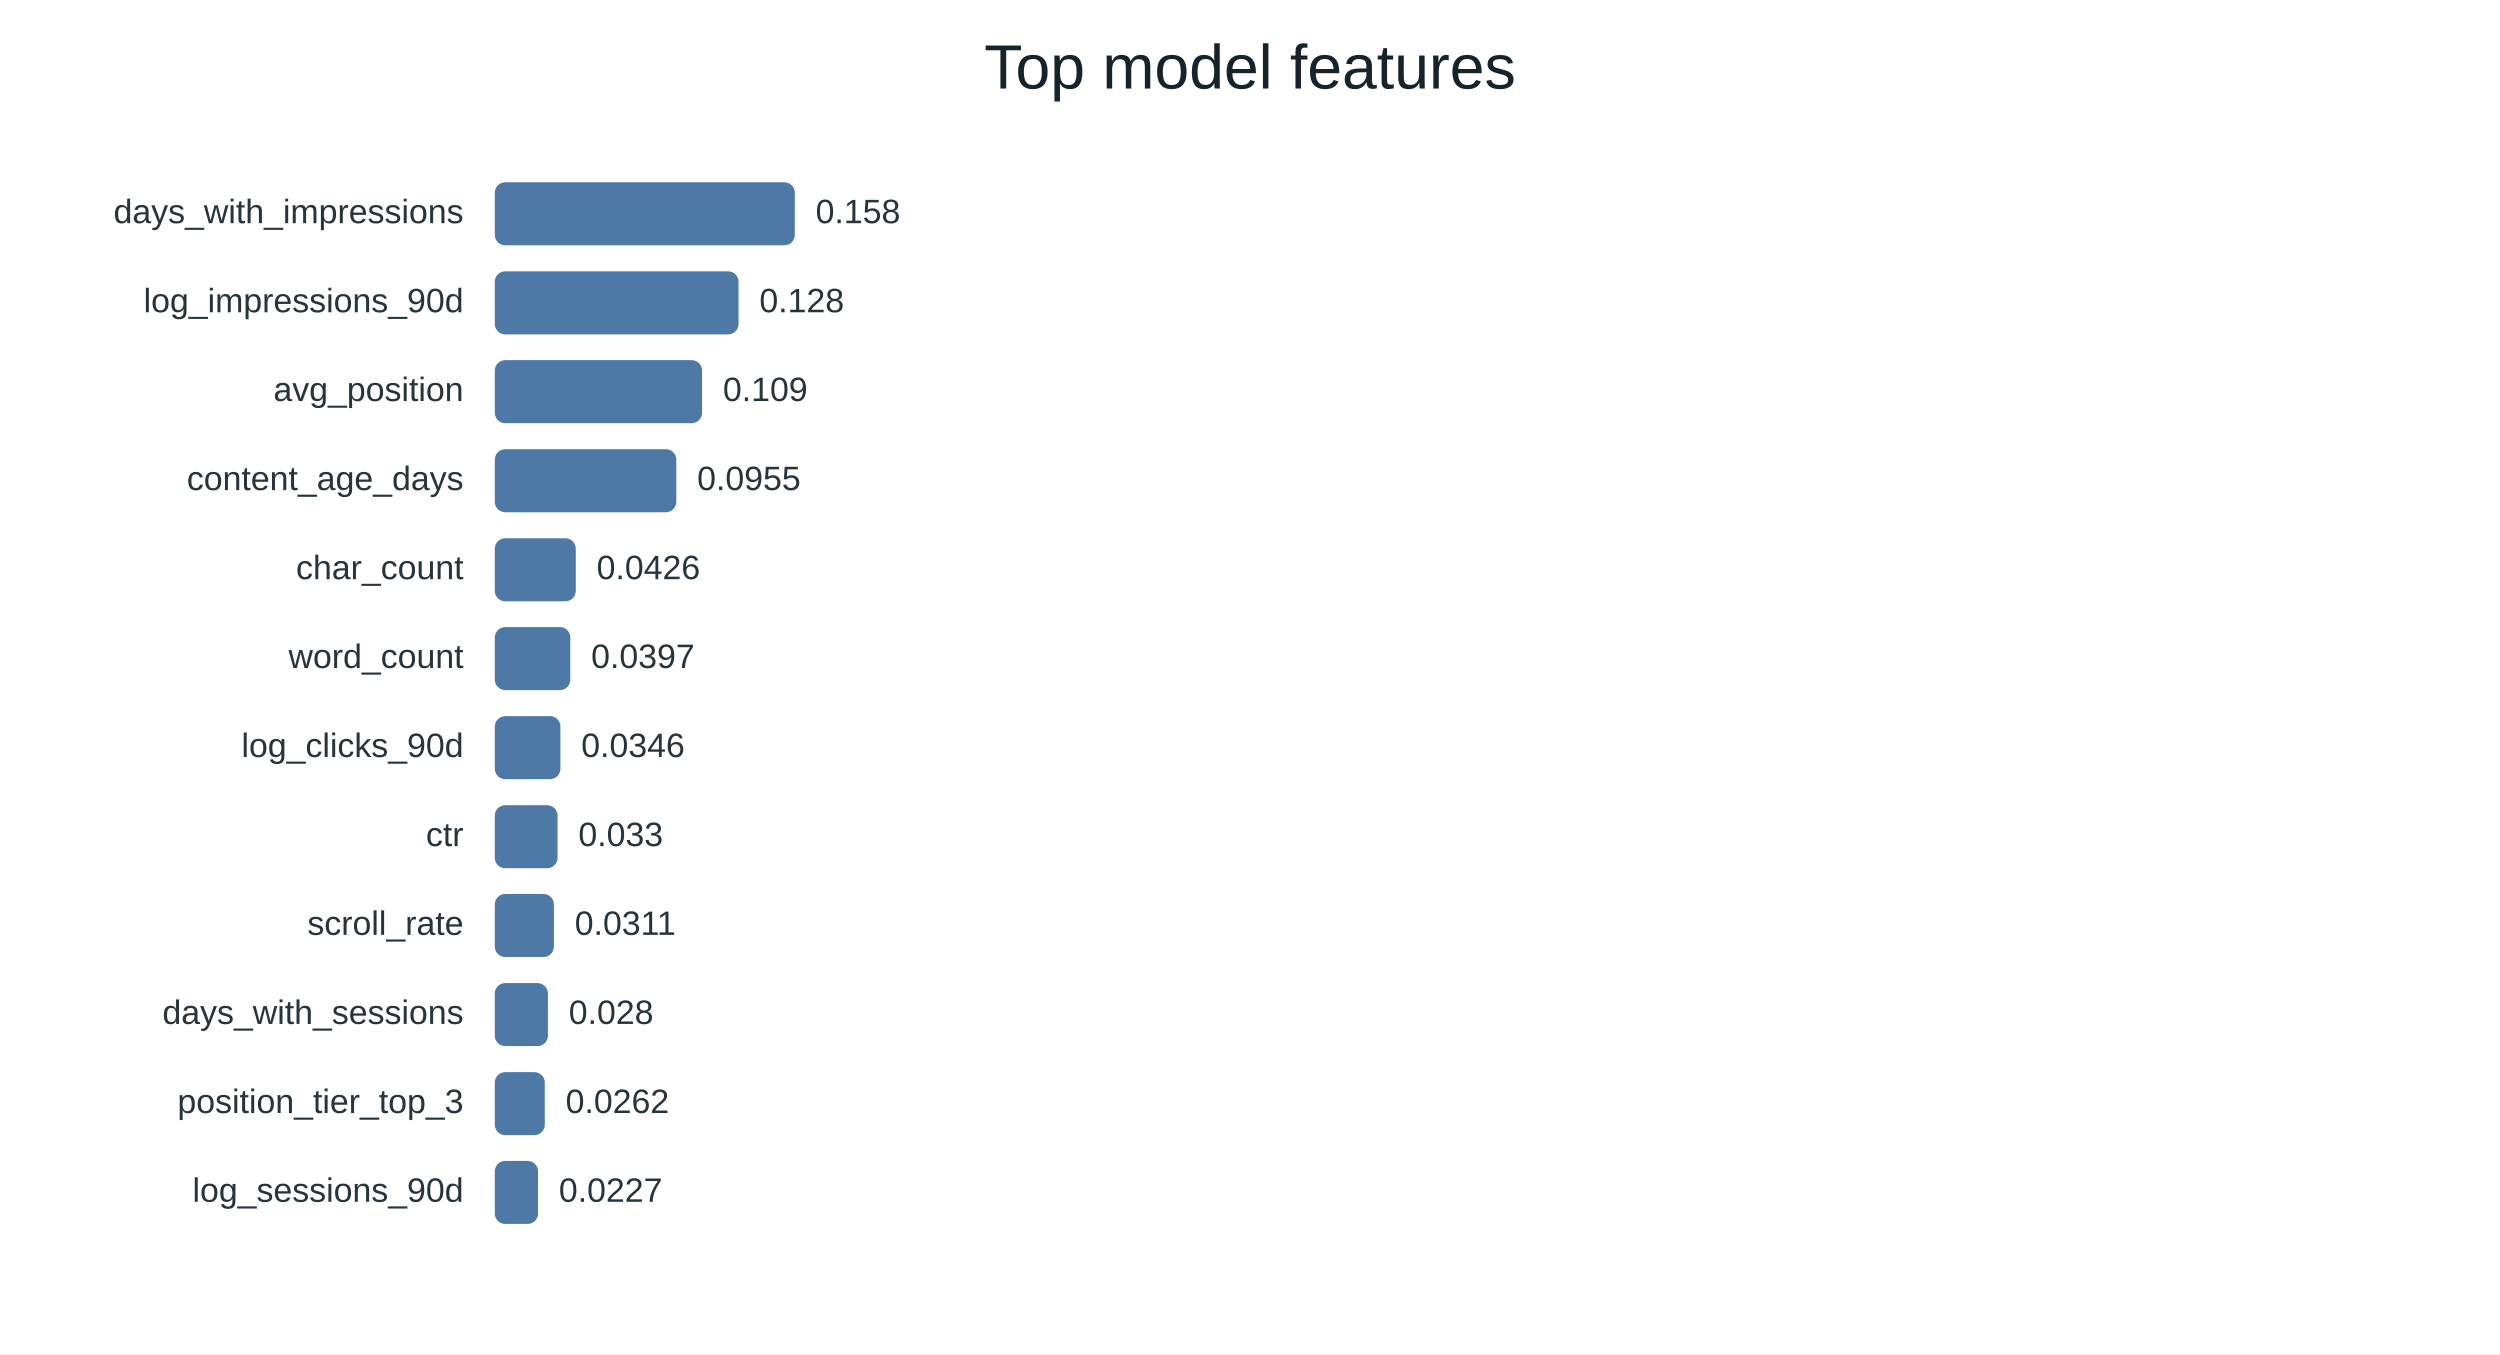
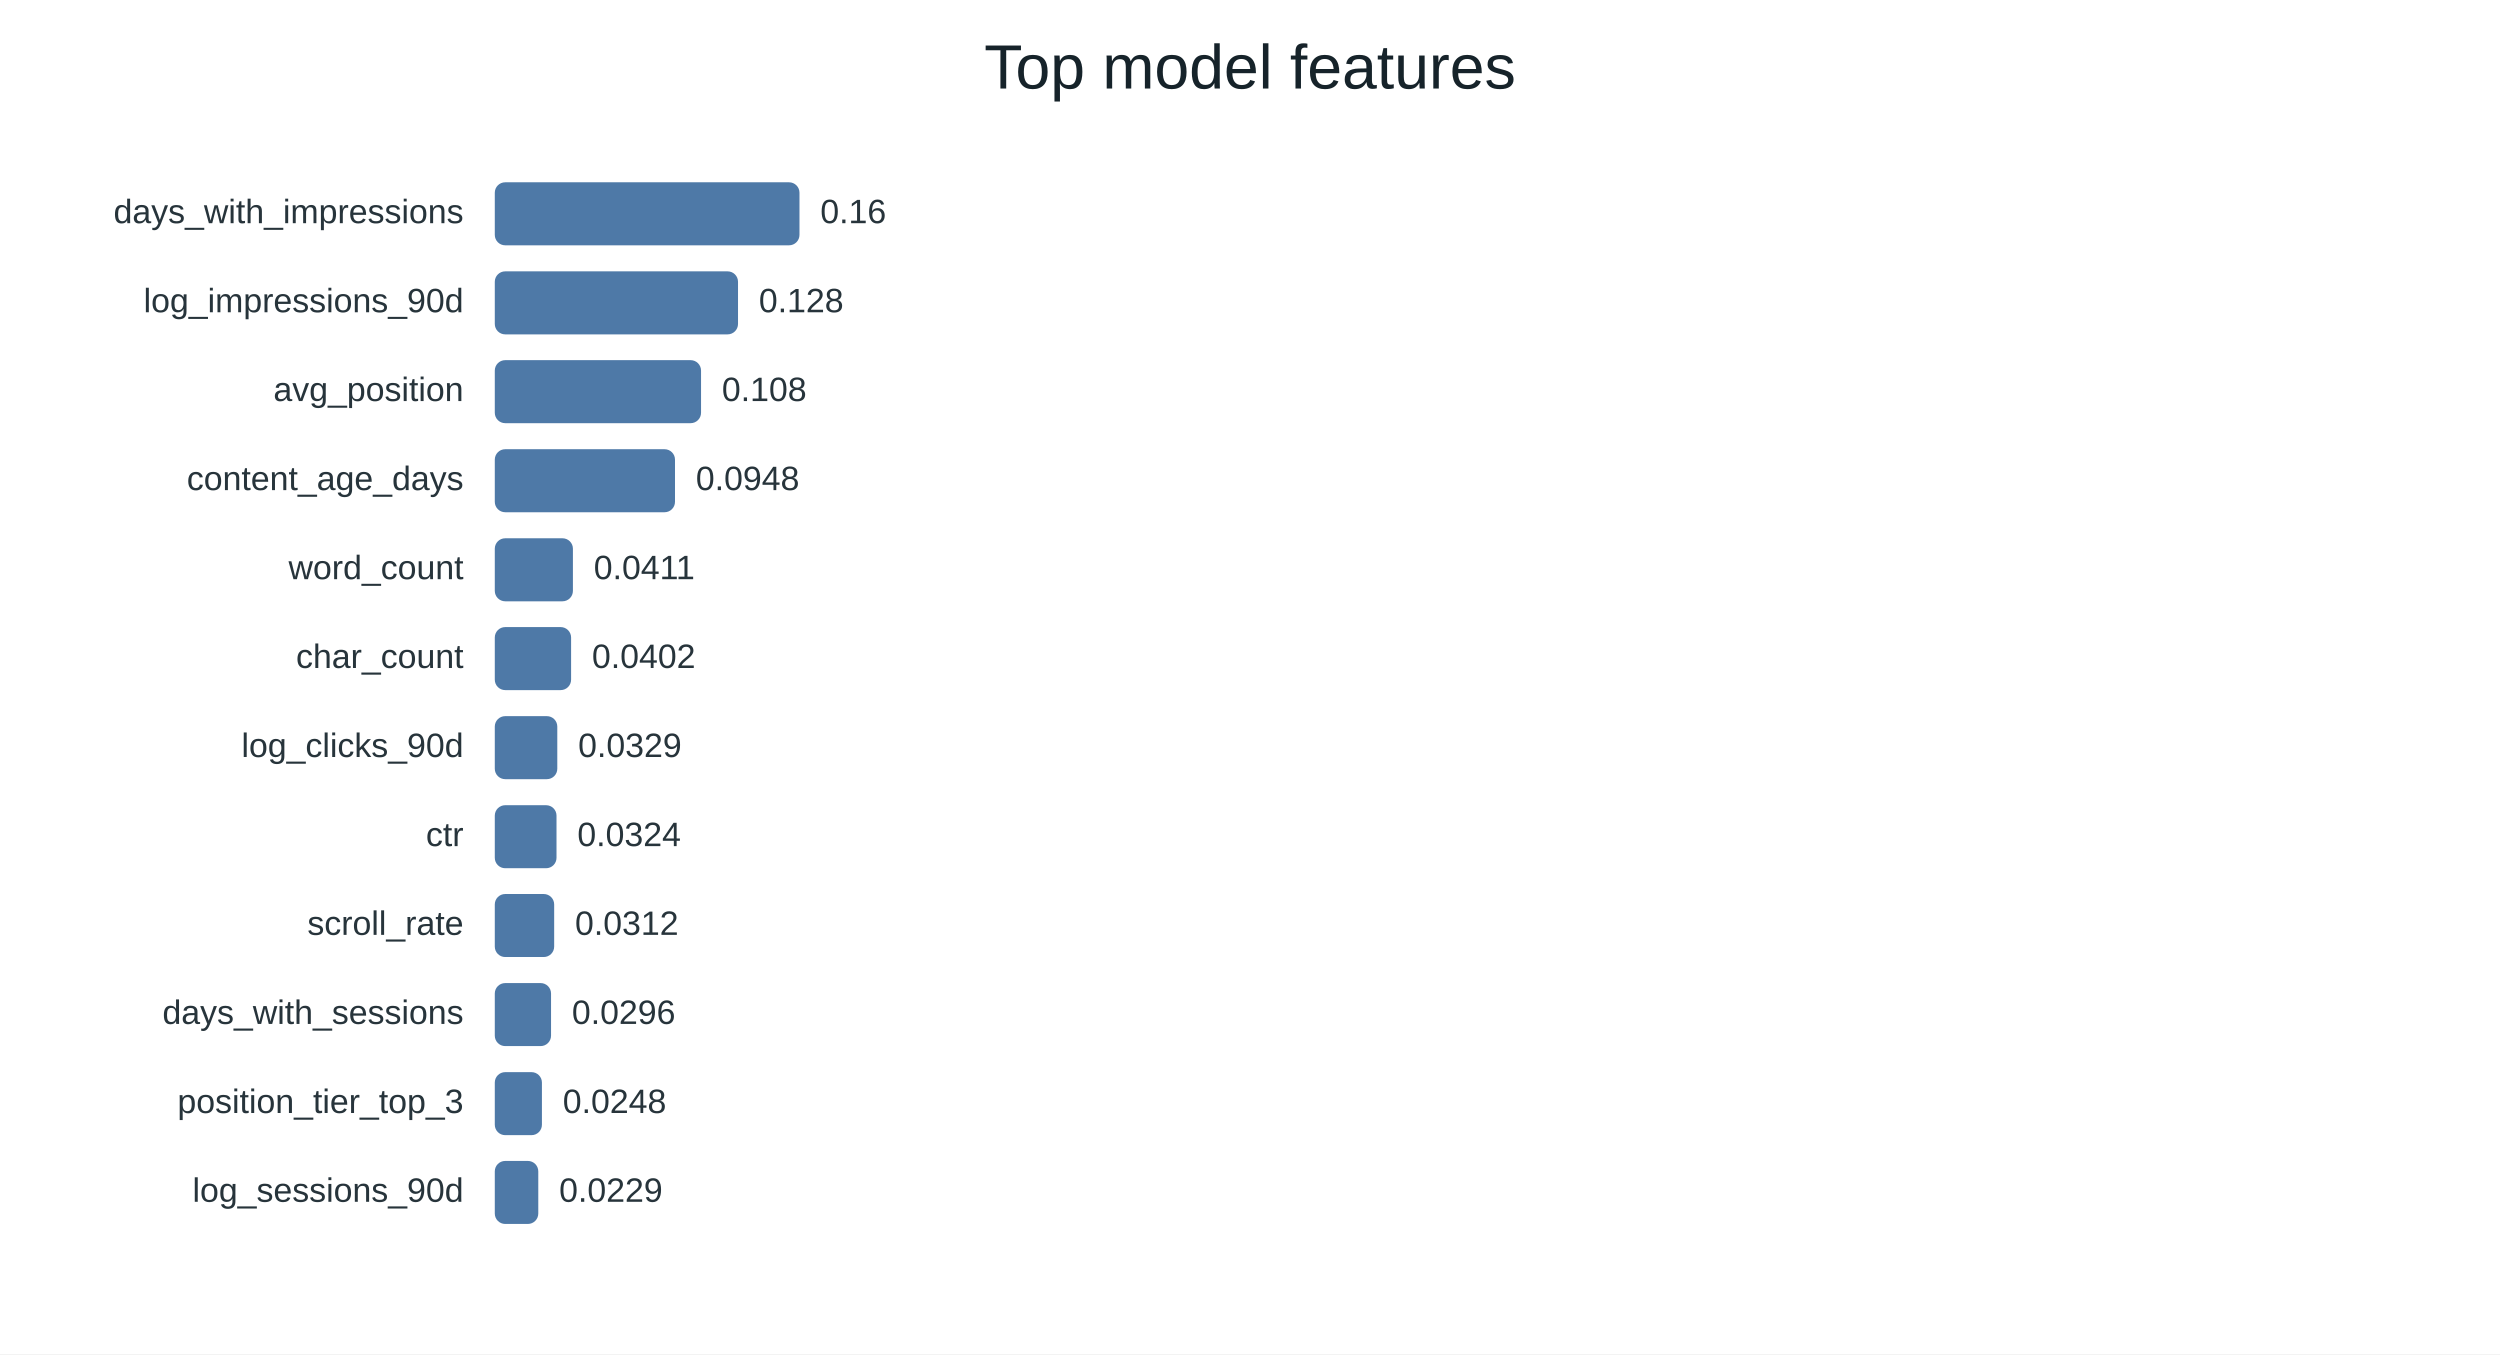
<svg xmlns="http://www.w3.org/2000/svg" width="960" height="520" viewBox="0 0 960 520">
  <rect width="100%" height="100%" fill="#ffffff" />
  <text x="480.0" y="34" text-anchor="middle" font-family="Arial" font-size="24" fill="#16232a">Top model features</text>
  <text x="178" y="85.7" text-anchor="end" font-family="Arial" font-size="13" fill="#27343b">days_with_impressions</text>
-   <rect x="190" y="70.0" width="115.2" height="24.2" fill="#4E79A7" rx="4" />
-   <text x="313.2" y="85.7" font-family="Arial" font-size="13" fill="#27343b">0.158</text>
+   <rect x="190" y="70.0" width="117.0" height="24.2" fill="#4E79A7" rx="4" />
+   <text x="315.0" y="85.7" font-family="Arial" font-size="13" fill="#27343b">0.16</text>
  <text x="178" y="119.9" text-anchor="end" font-family="Arial" font-size="13" fill="#27343b">log_impressions_90d</text>
-   <rect x="190" y="104.2" width="93.6" height="24.2" fill="#4E79A7" rx="4" />
-   <text x="291.6" y="119.9" font-family="Arial" font-size="13" fill="#27343b">0.128</text>
+   <rect x="190" y="104.2" width="93.4" height="24.2" fill="#4E79A7" rx="4" />
+   <text x="291.4" y="119.9" font-family="Arial" font-size="13" fill="#27343b">0.128</text>
  <text x="178" y="154.0" text-anchor="end" font-family="Arial" font-size="13" fill="#27343b">avg_position</text>
-   <rect x="190" y="138.3" width="79.6" height="24.2" fill="#4E79A7" rx="4" />
-   <text x="277.6" y="154.0" font-family="Arial" font-size="13" fill="#27343b">0.109</text>
+   <rect x="190" y="138.3" width="79.2" height="24.2" fill="#4E79A7" rx="4" />
+   <text x="277.2" y="154.0" font-family="Arial" font-size="13" fill="#27343b">0.108</text>
  <text x="178" y="188.2" text-anchor="end" font-family="Arial" font-size="13" fill="#27343b">content_age_days</text>
-   <rect x="190" y="172.5" width="69.7" height="24.2" fill="#4E79A7" rx="4" />
-   <text x="267.7" y="188.2" font-family="Arial" font-size="13" fill="#27343b">0.0955</text>
-   <text x="178" y="222.4" text-anchor="end" font-family="Arial" font-size="13" fill="#27343b">char_count</text>
-   <rect x="190" y="206.7" width="31.1" height="24.2" fill="#4E79A7" rx="4" />
-   <text x="229.1" y="222.4" font-family="Arial" font-size="13" fill="#27343b">0.0426</text>
-   <text x="178" y="256.5" text-anchor="end" font-family="Arial" font-size="13" fill="#27343b">word_count</text>
-   <rect x="190" y="240.8" width="29.0" height="24.2" fill="#4E79A7" rx="4" />
-   <text x="227.0" y="256.5" font-family="Arial" font-size="13" fill="#27343b">0.0397</text>
+   <rect x="190" y="172.5" width="69.2" height="24.2" fill="#4E79A7" rx="4" />
+   <text x="267.2" y="188.2" font-family="Arial" font-size="13" fill="#27343b">0.0948</text>
+   <text x="178" y="222.4" text-anchor="end" font-family="Arial" font-size="13" fill="#27343b">word_count</text>
+   <rect x="190" y="206.7" width="30.0" height="24.2" fill="#4E79A7" rx="4" />
+   <text x="228.0" y="222.4" font-family="Arial" font-size="13" fill="#27343b">0.0411</text>
+   <text x="178" y="256.5" text-anchor="end" font-family="Arial" font-size="13" fill="#27343b">char_count</text>
+   <rect x="190" y="240.8" width="29.3" height="24.2" fill="#4E79A7" rx="4" />
+   <text x="227.3" y="256.5" font-family="Arial" font-size="13" fill="#27343b">0.0402</text>
  <text x="178" y="290.7" text-anchor="end" font-family="Arial" font-size="13" fill="#27343b">log_clicks_90d</text>
-   <rect x="190" y="275.0" width="25.2" height="24.2" fill="#4E79A7" rx="4" />
-   <text x="223.2" y="290.7" font-family="Arial" font-size="13" fill="#27343b">0.0346</text>
+   <rect x="190" y="275.0" width="24.0" height="24.2" fill="#4E79A7" rx="4" />
+   <text x="222.0" y="290.7" font-family="Arial" font-size="13" fill="#27343b">0.0329</text>
  <text x="178" y="324.9" text-anchor="end" font-family="Arial" font-size="13" fill="#27343b">ctr</text>
-   <rect x="190" y="309.2" width="24.1" height="24.2" fill="#4E79A7" rx="4" />
-   <text x="222.1" y="324.9" font-family="Arial" font-size="13" fill="#27343b">0.033</text>
+   <rect x="190" y="309.2" width="23.7" height="24.2" fill="#4E79A7" rx="4" />
+   <text x="221.7" y="324.9" font-family="Arial" font-size="13" fill="#27343b">0.0324</text>
  <text x="178" y="359.0" text-anchor="end" font-family="Arial" font-size="13" fill="#27343b">scroll_rate</text>
-   <rect x="190" y="343.3" width="22.7" height="24.2" fill="#4E79A7" rx="4" />
-   <text x="220.7" y="359.0" font-family="Arial" font-size="13" fill="#27343b">0.0311</text>
+   <rect x="190" y="343.3" width="22.8" height="24.2" fill="#4E79A7" rx="4" />
+   <text x="220.8" y="359.0" font-family="Arial" font-size="13" fill="#27343b">0.0312</text>
  <text x="178" y="393.2" text-anchor="end" font-family="Arial" font-size="13" fill="#27343b">days_with_sessions</text>
-   <rect x="190" y="377.5" width="20.4" height="24.2" fill="#4E79A7" rx="4" />
-   <text x="218.4" y="393.2" font-family="Arial" font-size="13" fill="#27343b">0.028</text>
+   <rect x="190" y="377.5" width="21.6" height="24.2" fill="#4E79A7" rx="4" />
+   <text x="219.6" y="393.2" font-family="Arial" font-size="13" fill="#27343b">0.0296</text>
  <text x="178" y="427.4" text-anchor="end" font-family="Arial" font-size="13" fill="#27343b">position_tier_top_3</text>
-   <rect x="190" y="411.7" width="19.2" height="24.2" fill="#4E79A7" rx="4" />
-   <text x="217.2" y="427.4" font-family="Arial" font-size="13" fill="#27343b">0.0262</text>
+   <rect x="190" y="411.7" width="18.1" height="24.2" fill="#4E79A7" rx="4" />
+   <text x="216.1" y="427.4" font-family="Arial" font-size="13" fill="#27343b">0.0248</text>
  <text x="178" y="461.5" text-anchor="end" font-family="Arial" font-size="13" fill="#27343b">log_sessions_90d</text>
-   <rect x="190" y="445.8" width="16.6" height="24.2" fill="#4E79A7" rx="4" />
-   <text x="214.6" y="461.5" font-family="Arial" font-size="13" fill="#27343b">0.0227</text>
+   <rect x="190" y="445.8" width="16.7" height="24.2" fill="#4E79A7" rx="4" />
+   <text x="214.7" y="461.5" font-family="Arial" font-size="13" fill="#27343b">0.0229</text>
</svg>
